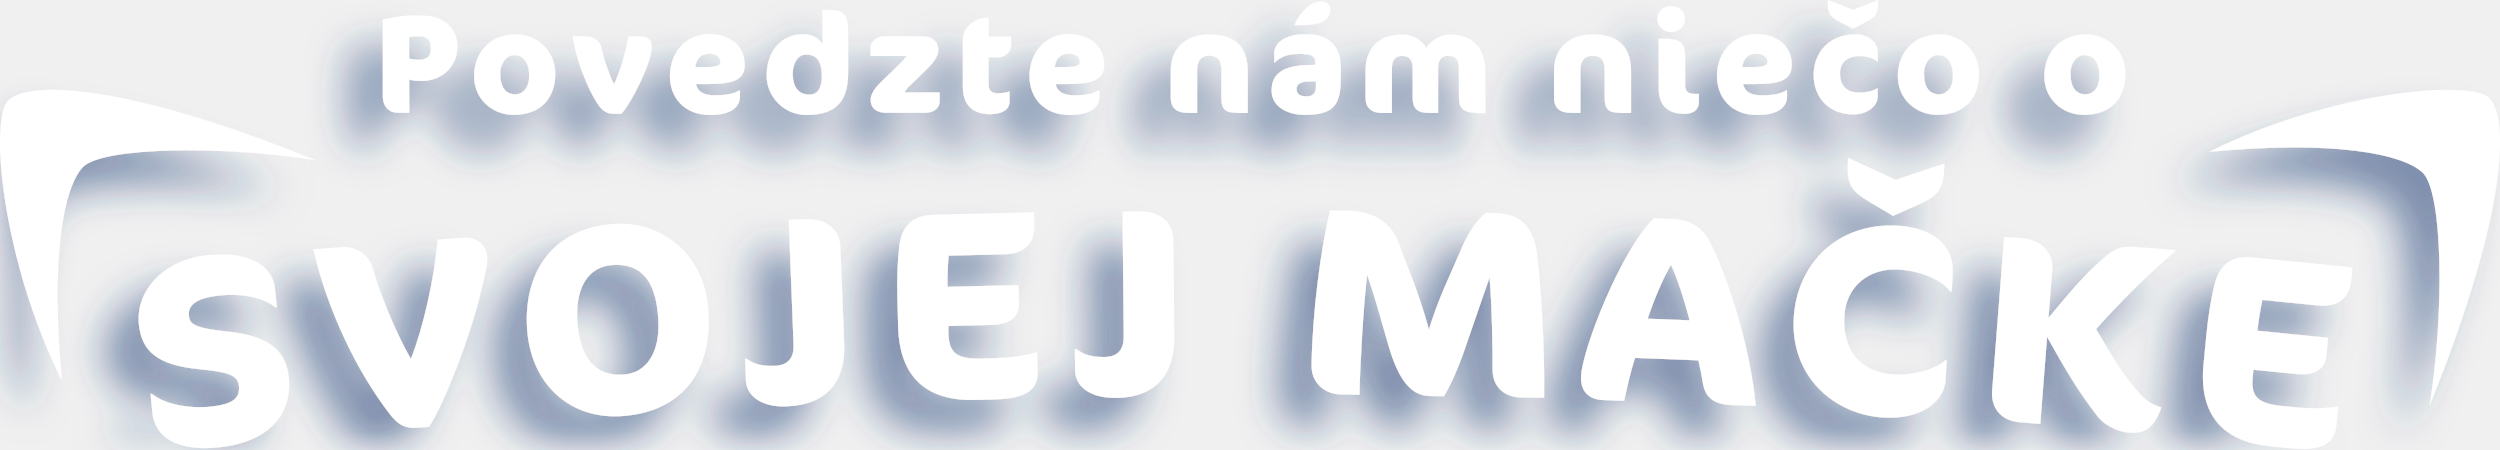
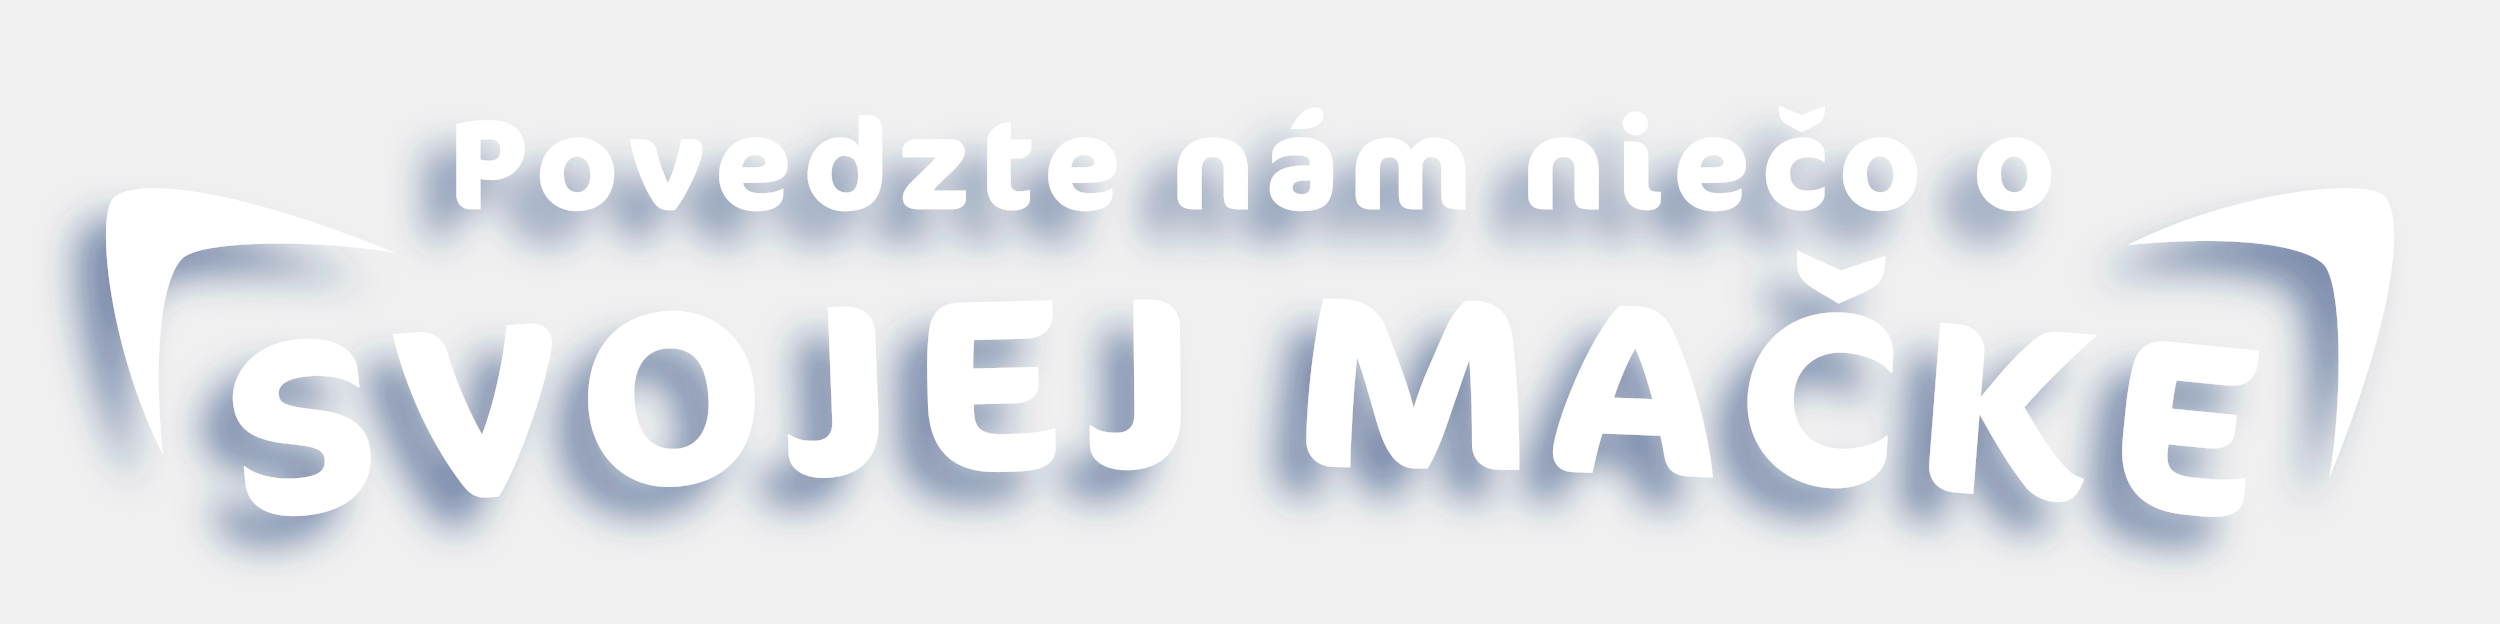
- <svg xmlns="http://www.w3.org/2000/svg" id="Layer_2" data-name="Layer 2" viewBox="0 0 215.89 38.79">
+ <svg xmlns="http://www.w3.org/2000/svg" id="Layer_2" data-name="Layer 2" viewBox="-10 -10 235.89 58.79">
  <defs>
    <style>
      .cls-1 {
        filter: url(#drop-shadow-1);
      }

      .cls-2 {
        fill: #fff;
        stroke-width: 0px;
      }
    </style>
    <filter id="drop-shadow-1" filterUnits="userSpaceOnUse">
      <feOffset dx="-2.83" dy="2.83" />
      <feGaussianBlur result="blur" stdDeviation="1.7" />
      <feFlood flood-color="#264078" flood-opacity=".55" />
      <feComposite in2="blur" operator="in" />
      <feComposite in="SourceGraphic" />
    </filter>
  </defs>
  <g id="logo">
    <g class="cls-1">
      <g>
        <g>
          <path class="cls-2" d="M18.86,38.64c-3.48.34-5.49-.8-5.71-3.07l-.15-1.56h.12c1.08.9,3.2,1.29,5.01,1.11,2.01-.2,2.61-.74,2.5-1.8-.09-.96-1-1.2-3.45-1.44-3.5-.35-4.95-1.48-5.19-3.88-.28-2.82,2.04-5.59,6.04-5.98,3.89-.38,5.55,1.23,5.71,2.86l.17,1.67h-.11c-1.16-.94-3.1-1.21-4.75-1.04-2.15.21-2.83.86-2.74,1.75.07.71.41,1.07,3.39,1.38,3.32.34,5,1.52,5.24,3.97.32,3.27-1.87,5.62-6.08,6.03Z" />
          <path class="cls-2" d="M37.06,36.86l-1.03.08c-1.05.08-1.66-.26-2.4-1.22-2.83-3.68-5.36-8.95-6.57-14.19l2.43-.19c1.49-.12,2.45.89,2.7,1.82.55,2.01,1.87,5.35,3.29,7.84,1.08-2.71,2.05-7.08,2.31-10.31l2.2-.17c1.08-.08,2,.54,2.09,1.66.05.6-.25,1.8-.69,3.58-.79,3.2-2.91,8.92-4.33,11.09Z" />
          <path class="cls-2" d="M53.6,35.94c-4.32.25-7.8-2.69-8.09-7.65-.29-5.12,2.52-8.67,7.62-8.96,3.88-.22,7.77,2.46,8.06,7.63.3,5.26-2.45,8.69-7.6,8.98ZM52.9,22.89c-2.16.12-3.2,2.05-3.05,4.71.19,3.35,1.57,4.89,3.96,4.75,1.97-.11,3.21-1.84,3.04-4.76-.2-3.47-1.52-4.84-3.96-4.71Z" />
          <path class="cls-2" d="M67.95,35.1c-2.16.08-3.49-.88-3.54-2.28l-.07-1.84h.14c.55.41,1.2.66,2.44.61,1.22-.05,1.65-.78,1.61-1.79l-.42-10.82,1.54-.06c1.61-.06,2.86.81,2.92,2.39l.33,8.36c.13,3.24-1.45,5.28-4.94,5.42Z" />
          <path class="cls-2" d="M85.97,34.5l-1.79.04c-4.16.1-6.51-1.96-6.62-6.35l-.07-2.67c-.04-1.45.02-3.06.17-4.28.25-2.03,1.45-2.66,2.99-2.7l8.65-.21.03,1.04c.04,1.52-.74,2.55-2.58,2.59l-4.83.12c-.07.78-.11,1.94-.1,2.69l6.14-.15.04,1.59c.03,1.15-.81,1.81-2.35,1.85l-3.75.09v.58c.05,1.7.62,2.29,2.83,2.23l1.15-.03c1.31-.03,2.41-.17,3.69-.53l.04,1.68c.04,1.45-.84,2.34-3.65,2.41Z" />
          <path class="cls-2" d="M96.31,34.36c-2.16.02-3.46-.98-3.47-2.38l-.02-1.84h.14c.53.43,1.18.7,2.42.69,1.22-.01,1.67-.73,1.66-1.74l-.1-10.83h1.54c1.61-.03,2.84.88,2.85,2.47l.08,8.37c.03,3.24-1.61,5.24-5.1,5.27Z" />
          <path class="cls-2" d="M131.47,34.34c-1.52-.03-2.61-.87-2.58-2.53.02-1.43-.05-5.5-.26-7.85l-2.29,6.63c-.34.96-1.03,2.65-1.65,3.63l-1.22-.02c-1.5-.03-2.65-1.17-3.58-4.41l-.76-2.66c-.37-1.32-.83-2.73-1.07-3.4-.32,2.71-.61,7.74-.66,10.36l-1.63-.03c-1.33-.02-2.54-.96-2.51-2.53.07-4.55.79-10.04,1.6-13.36l1.52.02c2.53.04,3.8,1.26,4.35,2.67l1.19,3.1c.51,1.34,1.14,3.17,1.47,4.51.36-1.17.87-2.56,1.37-3.7l1.58-3.61c.6-1.35,1.37-2.3,1.96-2.77h.8c2.3.05,3.38,1.33,3.64,3.62.36,3.11.67,7.99.6,12.34l-1.86-.03Z" />
          <path class="cls-2" d="M149.66,34.99c-1.58-.06-2.39-.55-2.62-1.99-.09-.58-.21-1.21-.37-1.88l-5.47-.21c-.39,1.14-.73,2.73-.95,3.71l-1.77-.07c-1.4-.05-1.99-.86-1.95-2.03.09-2.3,3.44-10.91,6.3-13.68l1.7.07c1.54.06,2.52.88,3.02,1.77,1.42,2.59,3.57,8.95,4.07,14.38l-1.98-.08ZM144.3,22.86c-.74,1.28-1.5,3.12-2.02,4.66l3.63.14c-.4-1.58-1.02-3.51-1.61-4.8Z" />
          <path class="cls-2" d="M168.4,25.17c-.74-1.08-2.68-1.79-4.43-1.89-2.57-.15-4.55,1.44-4.7,4.01-.19,3.24,1.7,4.89,4.27,5.04,1.7.1,3.62-.44,4.45-1.22h.12s-.09,1.64-.09,1.64c-.12,2.04-2.25,3.49-5.35,3.31-4.34-.25-8.06-3.6-7.77-8.61.27-4.62,3.73-8.26,9.01-7.96,3.1.18,4.85,1.82,4.72,4.05l-.09,1.63h-.12ZM163.69,15.52l4.23-1.39-.04.64c-.1,1.75-.73,2.24-2.29,2.93l-2.11.94-1.94-1.15c-1.52-.89-2.08-1.48-1.97-3.32l.03-.53,4.08,1.87Z" />
          <path class="cls-2" d="M177.23,23.25l-.33,4.2c2.47-2.97,3.2-3.79,4.89-5.27.97-.85,1.55-.94,2.86-.84l3.19.25v.12c-2.15,1.75-5.06,4.71-6.83,6.71.96,1.6,1.89,3.29,3.07,4.74,1.05,1.3,1.44,1.68,2.56,2.02-.62,1.78-1.38,2.29-2.82,2.18-.87-.07-2.05-.6-2.66-1.38-1.72-2.21-2.9-4.24-4.38-6.89l-.59,7.52-1.74-.14c-1.88-.15-2.51-1.49-2.42-2.7l1.04-13.32,1.54.12c1.88.15,2.72,1.46,2.63,2.7Z" />
          <path class="cls-2" d="M197.87,38.73l-1.79-.18c-4.14-.41-6.22-2.74-5.79-7.12l.26-2.66c.14-1.44.39-3.04.7-4.23.5-1.99,1.77-2.46,3.3-2.31l8.61.86-.1,1.03c-.15,1.51-1.05,2.44-2.88,2.26l-4.81-.48c-.17.77-.35,1.91-.43,2.66l6.11.61-.16,1.58c-.11,1.14-1.02,1.7-2.56,1.55l-3.73-.37-.06.57c-.17,1.69.32,2.34,2.52,2.56l1.14.11c1.3.13,2.41.12,3.73-.07l-.17,1.67c-.14,1.44-1.12,2.22-3.92,1.95Z" />
        </g>
        <g>
          <path class="cls-2" d="M5.34,32.84C.19,22.53-.93,10.44.68,8.71s9.77-1.69,26.58,5.13c-8.04-1.3-18.42-1.14-20.09.58-1.67,1.73-2.83,7.76-1.82,18.42" />
          <path class="cls-2" d="M190.81,13.1c10.31-5.16,22.39-6.27,24.13-4.66,1.73,1.61,1.69,9.77-5.13,26.58,1.3-8.04,1.14-18.42-.58-20.09-1.73-1.67-7.76-2.83-18.42-1.82" />
        </g>
      </g>
      <g>
        <path class="cls-2" d="M36.42,6.99c-.41,0-.78-.02-1.08-.12v2.87h-1.02c-.6,0-1.26-.42-1.26-1.42V1.69c.62-.14,1.68-.35,2.47-.35h.92c1.71,0,3.05.96,3.05,2.69s-1.37,2.96-3.08,2.96ZM36.25,3.14h-.46c-.11,0-.35.04-.46.06v1.85c.25.08.54.11.86.11.72,0,1.02-.34,1.02-.94,0-.86-.38-1.08-.97-1.08Z" />
        <path class="cls-2" d="M44.53,2.96c1.8,0,3.42,1.37,3.42,3.41,0,2.16-1.31,3.55-3.59,3.55-1.88,0-3.42-1.39-3.42-3.33,0-2.18,1.51-3.62,3.59-3.62ZM44.39,4.76c-.62,0-1.19.66-1.19,1.56,0,1.27.5,1.82,1.31,1.82.72,0,1.19-.66,1.19-1.57,0-1.19-.52-1.81-1.31-1.81Z" />
        <path class="cls-2" d="M53.66,9.83h-.61c-.76,0-1.12-.36-1.5-.96-.89-1.38-1.81-3.8-2.1-5.73h1.19c.74,0,1.21.53,1.29.95.2,1.06.79,2.61,1.09,3.18.42-.78,1.01-2.65,1.25-4.13h1.09c.58,0,.92.35.92.9,0,.48-.16.96-.31,1.42-.43,1.26-1.52,3.5-2.32,4.38Z" />
        <path class="cls-2" d="M61.09,7.26h-.98c.13.66.67.97,1.62.97,1.06,0,1.71-.17,2.09-.42h.08v.53c0,.84-.68,1.59-2.57,1.59-2.28,0-3.48-1.54-3.48-3.36,0-2,1.36-3.63,3.39-3.63,1.73,0,3.07.97,3.07,2.65,0,1.32-1,1.67-3.23,1.67ZM61.25,4.64c-.8,0-1.14.52-1.2,1.15h.89c1.08,0,1.27-.17,1.27-.46,0-.33-.3-.7-.96-.7Z" />
        <path class="cls-2" d="M69.64,9.93c-1.94,0-3.44-1.59-3.44-3.38,0-2.22,1.37-3.6,3.12-3.6.84,0,1.46.37,1.7.89V.86h.82c.91,0,1.4.48,1.4,1.59v3.83c0,2.39-.97,3.65-3.6,3.65ZM69.59,4.71c-.61,0-1.13.64-1.13,1.64,0,1.3.6,1.82,1.43,1.82.71,0,1.08-.55,1.08-1.58,0-1.47-.56-1.88-1.38-1.88Z" />
        <path class="cls-2" d="M80.05,9.74h-3.53c-.68,0-1.33-.29-1.33-1.12,0-.4.24-.89.8-1.44l1.97-1.92c.1-.1.28-.32.32-.43h-3.11v-.64c0-.71.66-1.06,1.21-1.06h3.33c.78,0,1.32.47,1.32,1.21,0,.47-.42,1.07-.98,1.62l-1.63,1.58c-.08.08-.24.29-.31.44h3.03v.82c0,.48-.48.92-1.1.92Z" />
        <path class="cls-2" d="M83.95,1.98c.3-.23.71-.44,1.19-.44h.24v1.61h1.93v.8c0,.56-.6,1-1.12,1h-.82v2.39c0,.44.28.71.72.71.54,0,.79-.05,1.03-.14h.06v.89c0,.55-.5,1.06-1.69,1.06s-2.34-.54-2.34-2.35V3.39c0-.6.35-1.08.79-1.42Z" />
        <path class="cls-2" d="M92.14,7.26h-.98c.13.66.67.97,1.62.97,1.06,0,1.72-.17,2.09-.42h.08v.53c0,.84-.68,1.59-2.57,1.59-2.28,0-3.48-1.54-3.48-3.36,0-2,1.36-3.63,3.39-3.63,1.73,0,3.07.97,3.07,2.65,0,1.32-1,1.67-3.23,1.67ZM92.29,4.64c-.8,0-1.14.52-1.2,1.15h.89c1.08,0,1.27-.17,1.27-.46,0-.33-.3-.7-.96-.7Z" />
        <path class="cls-2" d="M106.79,9.74c-1.01,0-1.32-.34-1.32-1.34v-2.31c0-.89-.3-1.28-1.07-1.28-.66,0-1.02.44-1.02,1.25v3.69h-.77c-.97,0-1.51-.38-1.51-1.34v-2.31c0-1.89,1.26-3.13,3.36-3.13,2.34,0,3.29,1.24,3.29,3.19v3.6h-.96Z" />
        <path class="cls-2" d="M112.63,9.92c-1.27,0-2.82-.6-2.82-2.1s1.05-2.21,3.45-2.21h.32v-.28c0-.54-.42-.67-1.32-.67-1.24,0-1.69.29-2.16.72h-.06v-.8c0-.82.85-1.63,2.73-1.63s3.01.92,3.01,2.87v1.02c0,2.4-.77,3.08-3.17,3.08ZM112.72.78c.38-.4.86-.65,1.4-.65.49,0,.77.31.77.71,0,.49-.36.91-.73,1.07-.43.18-1.06.26-1.8.26h-.55v-.06c.2-.49.55-.96.91-1.33ZM113.64,7.03h-.46c-.86,0-1.21.22-1.21.66,0,.42.26.63.9.63.41,0,.77-.2.77-.8v-.49Z" />
        <path class="cls-2" d="M127.48,9.74c-1.21,0-1.49-.52-1.49-1.33v-2.43c0-.85-.29-1.16-.95-1.16s-.85.47-.85,1.13v3.8h-.79c-.92,0-1.41-.3-1.41-1.33v-2.49c0-.78-.3-1.1-.9-1.1-.63,0-.89.32-.89,1.14v3.79h-.79c-1.02,0-1.49-.49-1.49-1.33v-2.31c0-1.92,1.1-3.14,3.2-3.14,1.03,0,1.81.64,2.03,1.18.31-.5,1.12-1.18,2.06-1.18,1.92,0,3.06,1.14,3.06,3.2v3.59h-.79Z" />
        <path class="cls-2" d="M139.89,9.74c-1.01,0-1.32-.34-1.32-1.34v-2.31c0-.89-.3-1.28-1.07-1.28-.66,0-1.02.44-1.02,1.25v3.69h-.77c-.97,0-1.51-.38-1.51-1.34v-2.31c0-1.89,1.26-3.13,3.36-3.13,2.34,0,3.29,1.24,3.29,3.19v3.6h-.96Z" />
        <path class="cls-2" d="M144.32,2.77c-.66,0-1.2-.5-1.2-1.13s.54-1.13,1.2-1.13,1.19.5,1.19,1.13-.53,1.13-1.19,1.13ZM145.4,9.83c-1.21,0-2.16-.6-2.16-2.16V3.35h.56c1.3,0,1.72.37,1.72,1.57v2.42c0,.59.28.77.91.77h.28v.67c0,.79-.6,1.06-1.31,1.06Z" />
        <path class="cls-2" d="M151.51,7.26h-.98c.13.66.67.97,1.62.97,1.06,0,1.72-.17,2.09-.42h.08v.53c0,.84-.68,1.59-2.57,1.59-2.28,0-3.48-1.54-3.48-3.36,0-2,1.36-3.63,3.39-3.63,1.73,0,3.07.97,3.07,2.65,0,1.32-1,1.67-3.23,1.67ZM151.67,4.64c-.8,0-1.14.52-1.2,1.15h.89c1.08,0,1.27-.17,1.27-.46,0-.33-.3-.7-.96-.7Z" />
        <path class="cls-2" d="M162.1,5.3c-.2-.22-.83-.46-1.46-.46-1.12,0-1.74.56-1.74,1.49,0,1.13.62,1.66,1.63,1.66.71,0,1.2-.14,1.6-.37h.02v.68c0,.88-.9,1.58-2.1,1.58-2,0-3.43-1.36-3.43-3.42,0-1.88,1.31-3.5,3.63-3.5,1.04,0,1.91.68,1.91,1.54v.8h-.06ZM160.02.85l2.16-.85v.33c0,.91-.31,1.19-1.1,1.6l-1.07.55-1.04-.54c-.82-.42-1.13-.71-1.13-1.67v-.28l2.18.85Z" />
        <path class="cls-2" d="M167.48,2.96c1.8,0,3.42,1.37,3.42,3.41,0,2.16-1.31,3.55-3.59,3.55-1.88,0-3.42-1.39-3.42-3.33,0-2.18,1.51-3.62,3.59-3.62ZM167.34,4.76c-.62,0-1.19.66-1.19,1.56,0,1.27.5,1.82,1.31,1.82.72,0,1.19-.66,1.19-1.57,0-1.19-.52-1.81-1.31-1.81Z" />
        <path class="cls-2" d="M180.13,2.96c1.8,0,3.42,1.37,3.42,3.41,0,2.16-1.31,3.55-3.59,3.55-1.88,0-3.42-1.39-3.42-3.33,0-2.18,1.51-3.62,3.59-3.62ZM179.99,4.76c-.62,0-1.19.66-1.19,1.56,0,1.27.5,1.82,1.31,1.82.72,0,1.19-.66,1.19-1.57,0-1.19-.52-1.81-1.31-1.81Z" />
      </g>
    </g>
  </g>
</svg>
